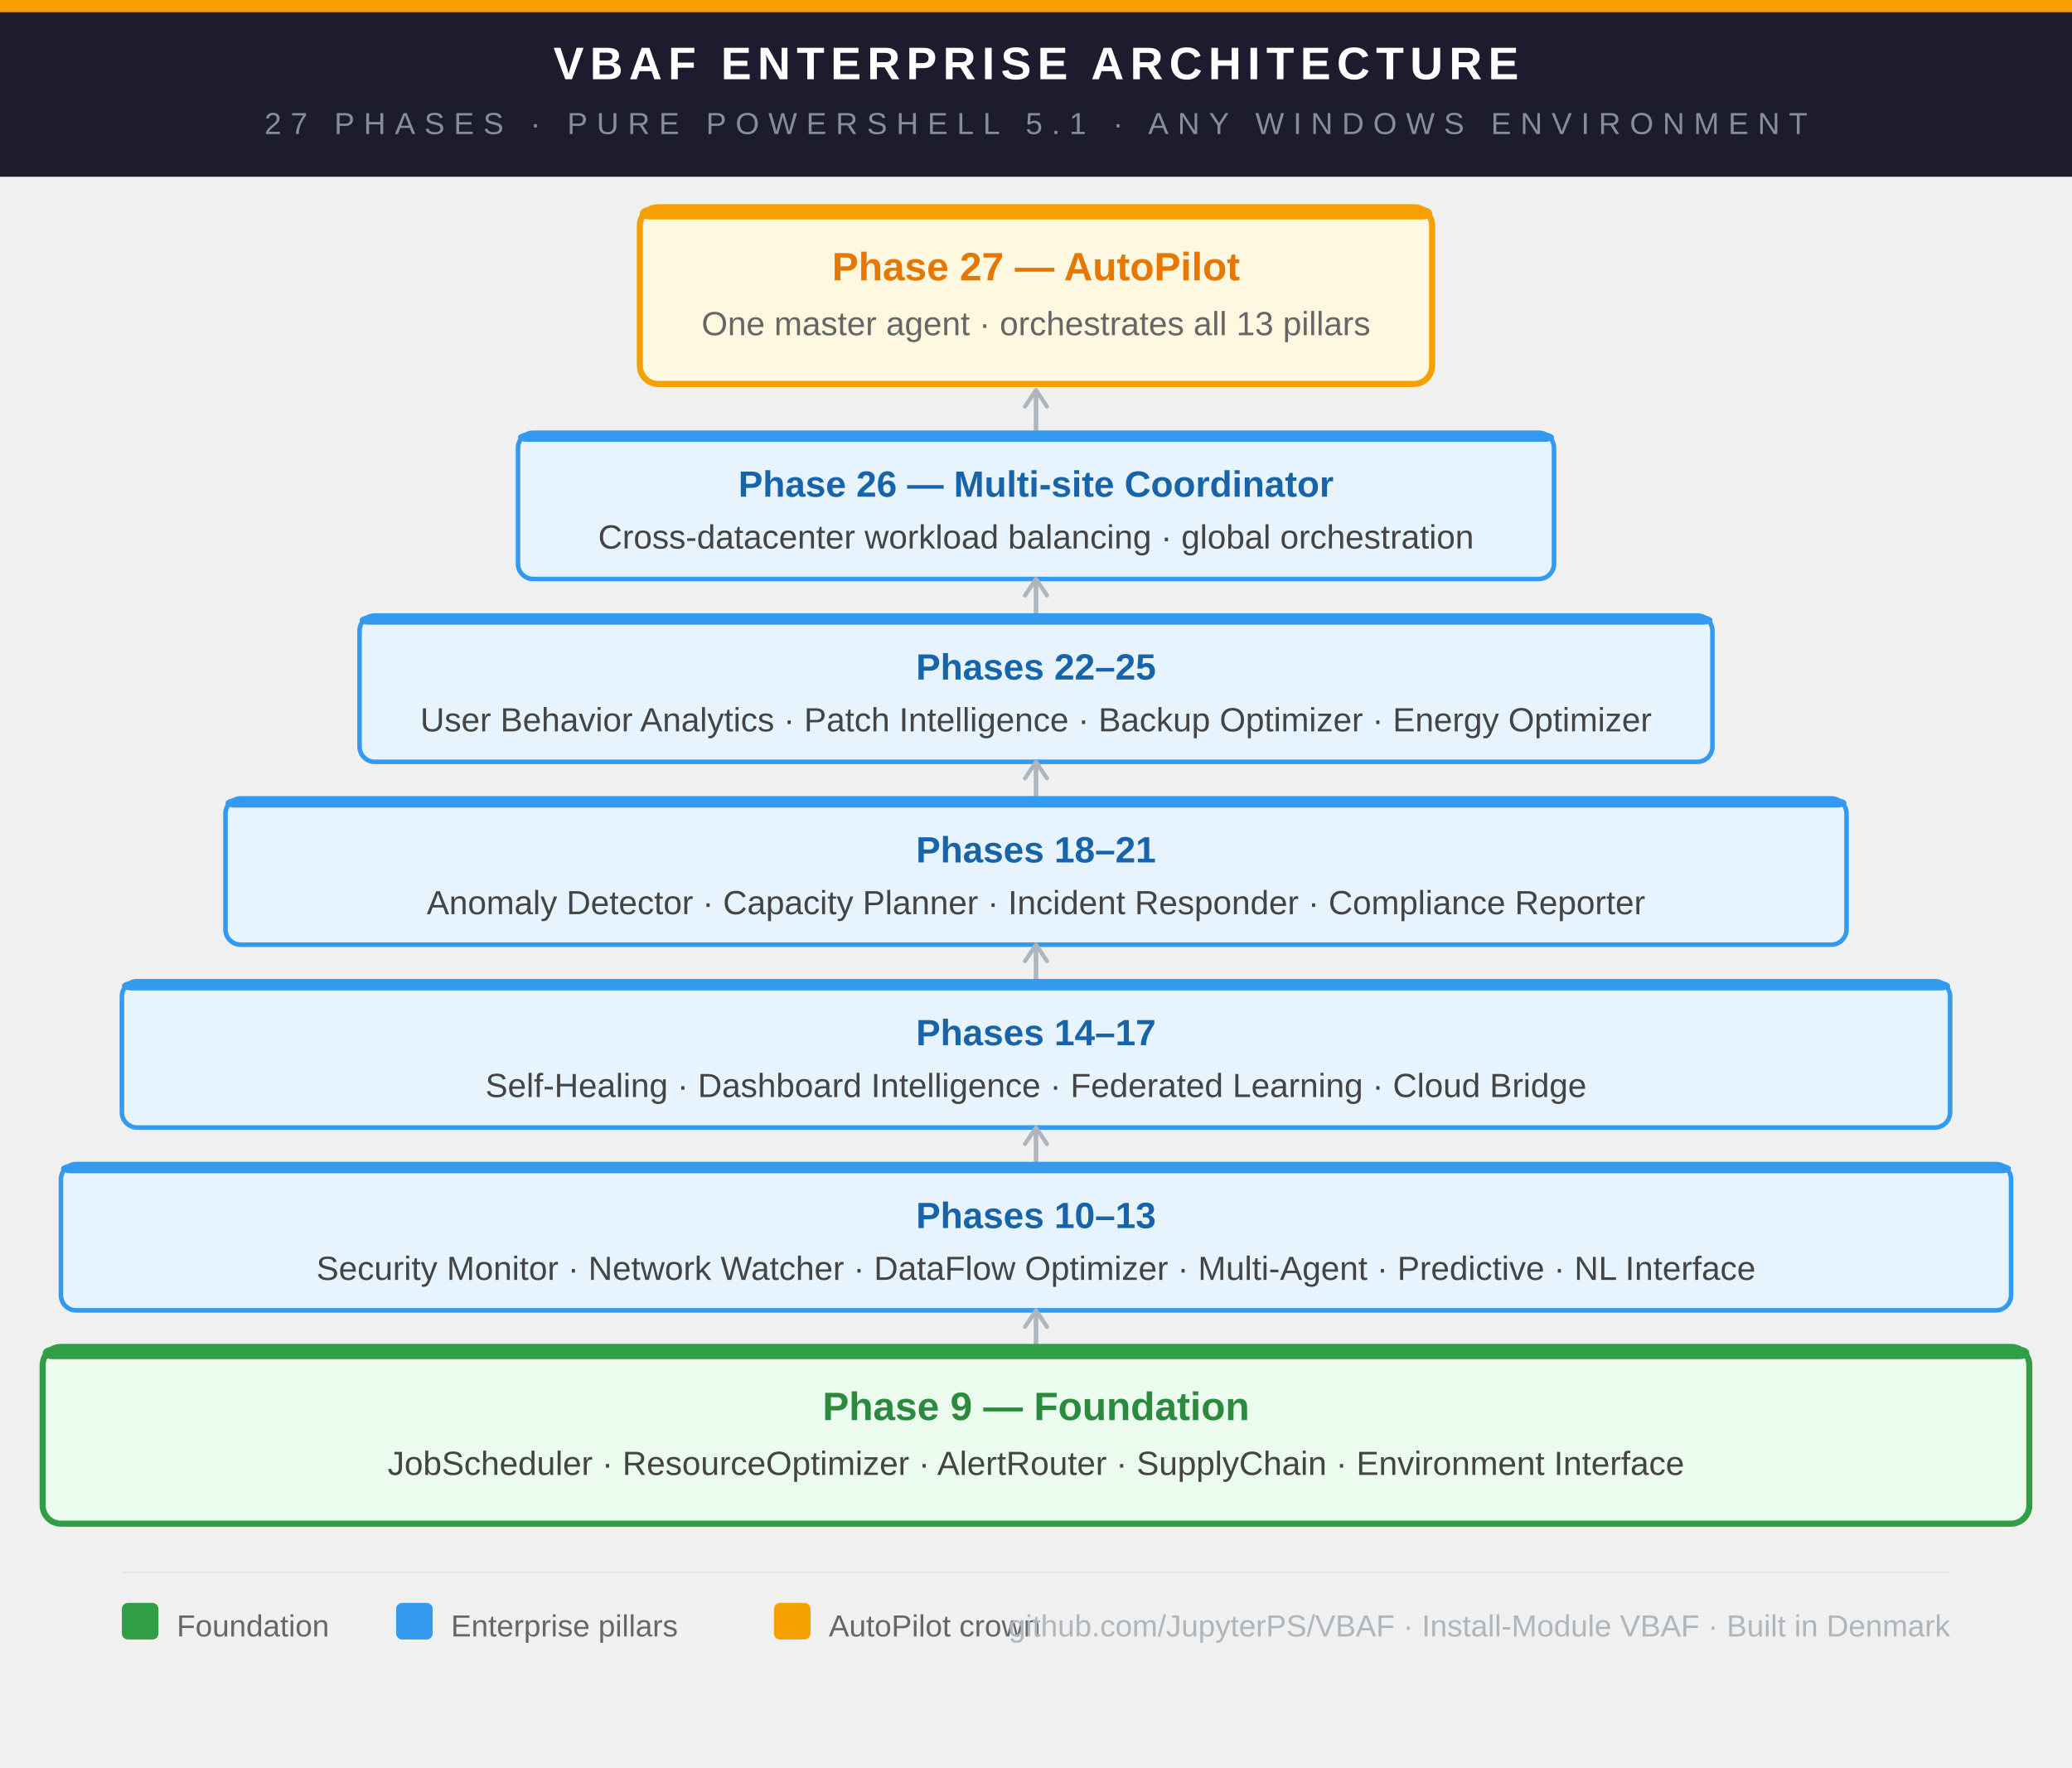
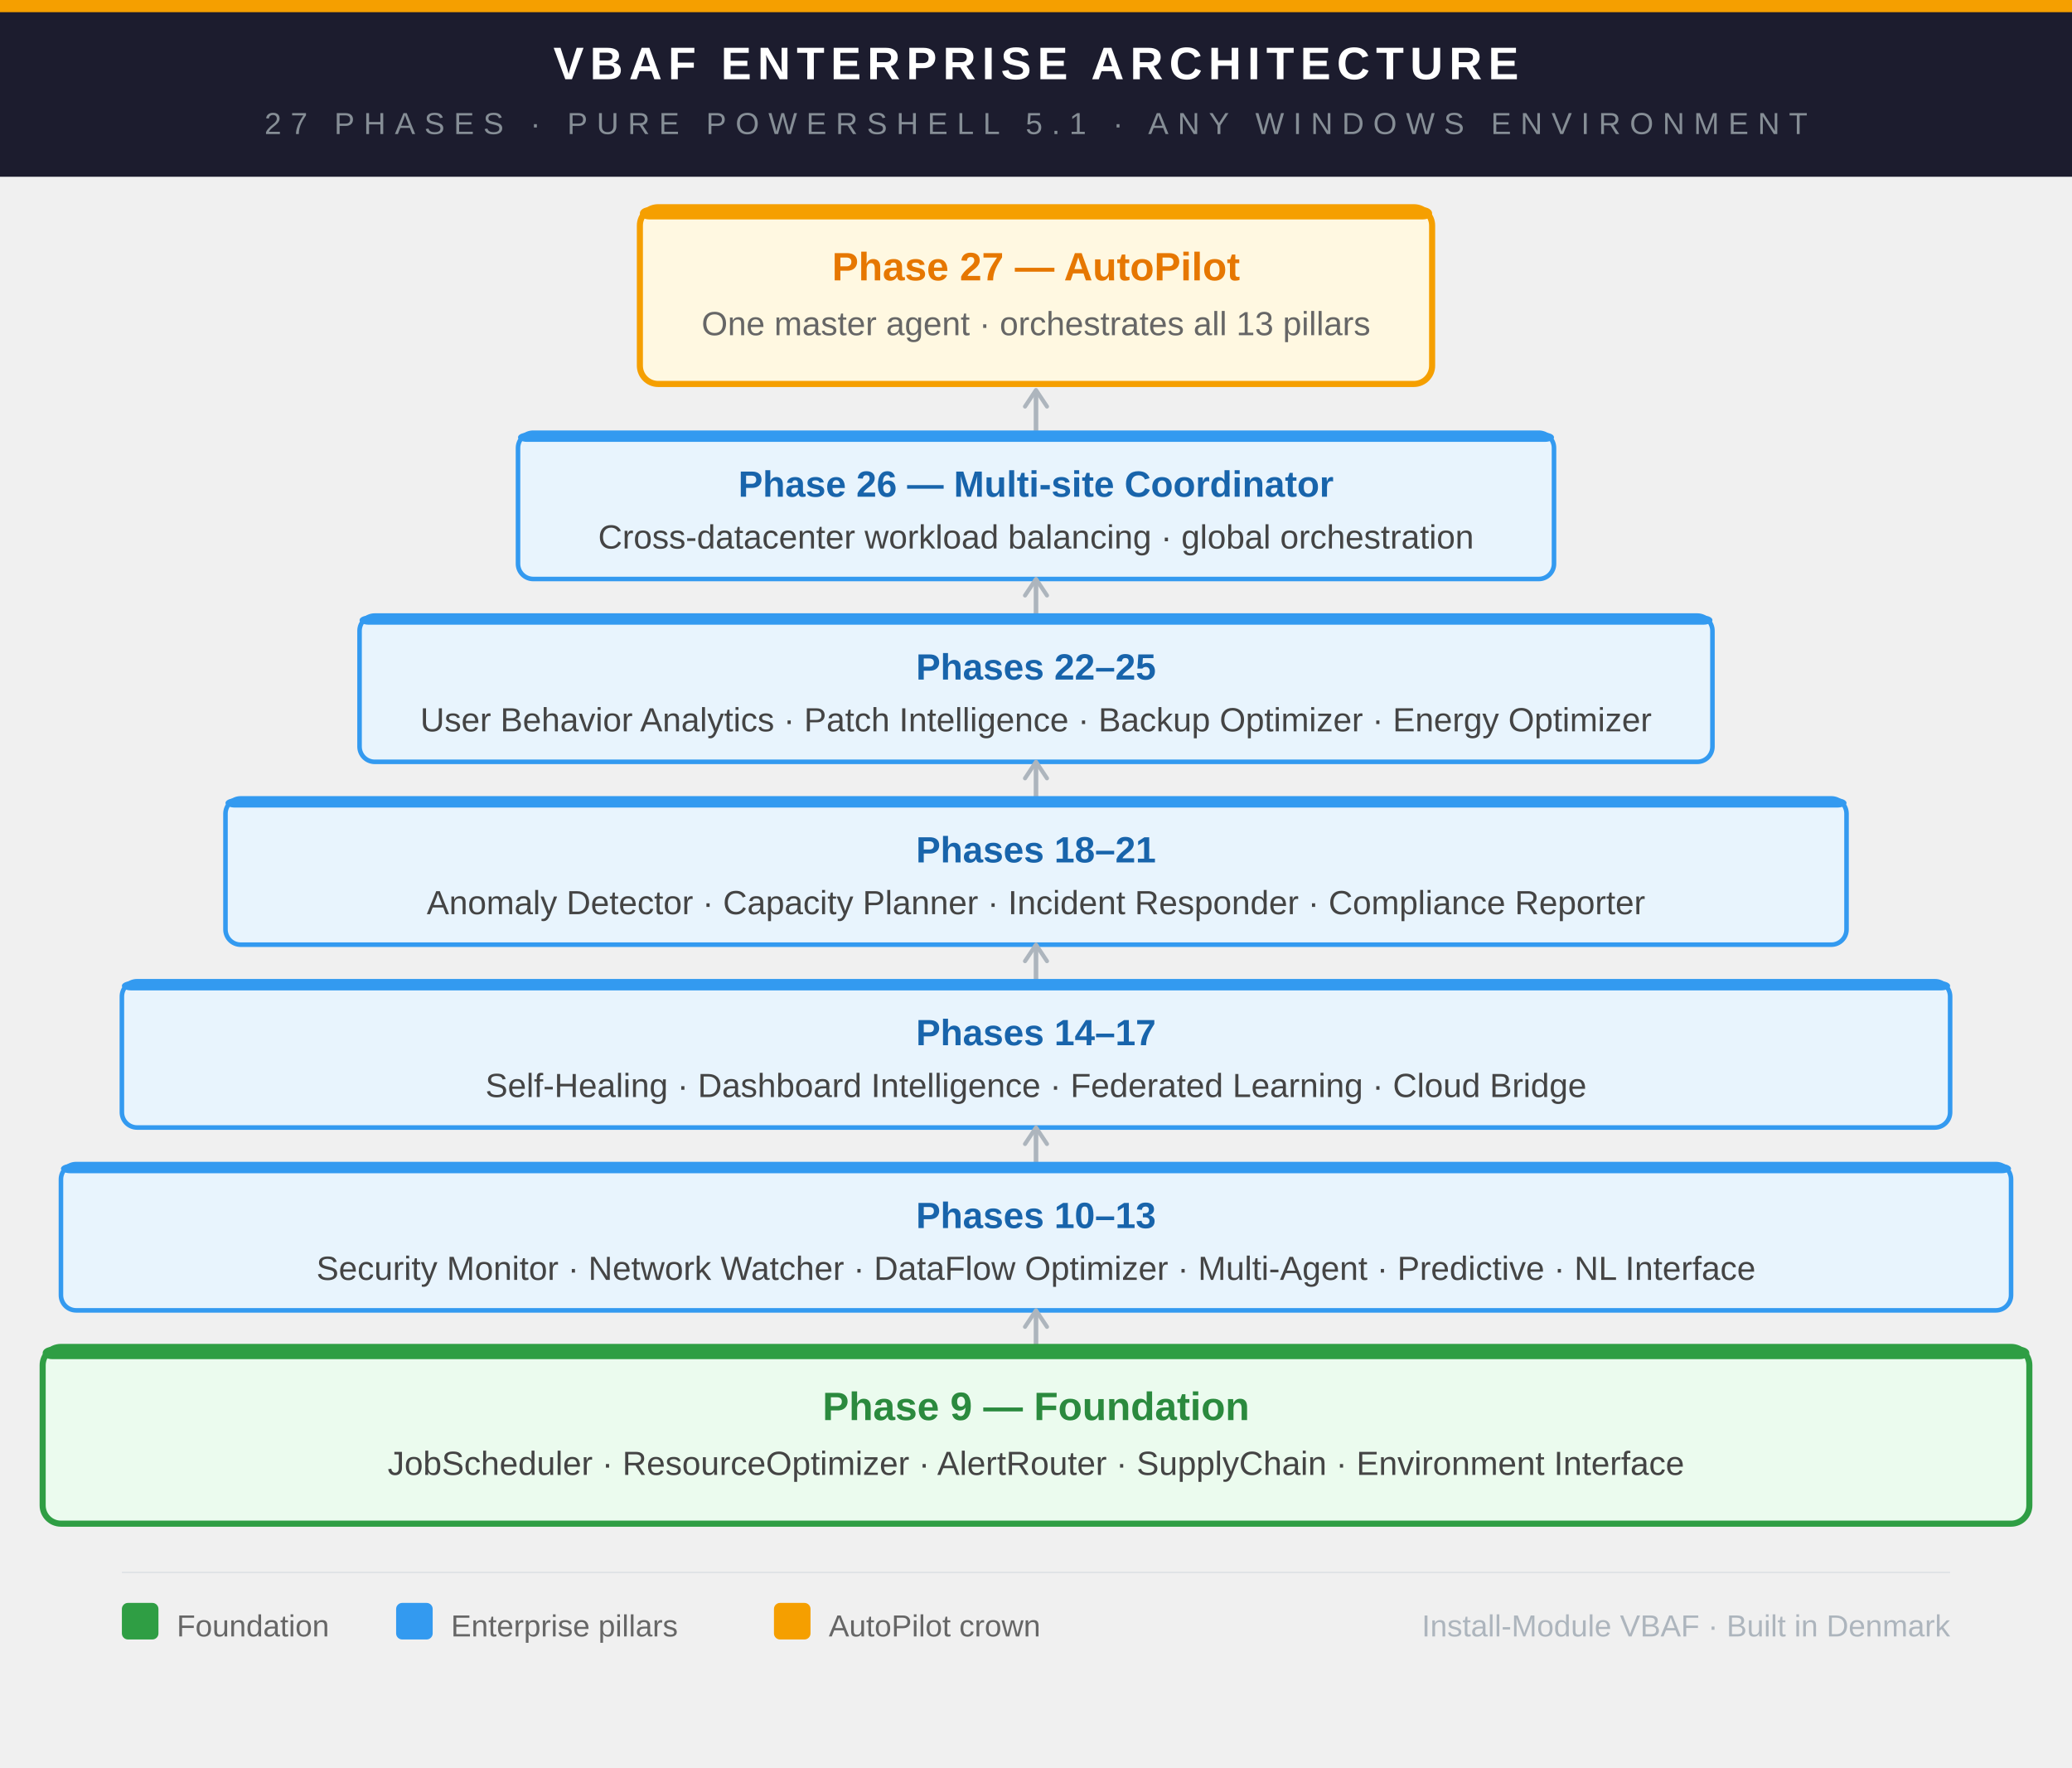
<svg xmlns="http://www.w3.org/2000/svg" width="680" height="580" viewBox="0 0 680 580" font-family="Segoe UI, Arial, sans-serif">
  <defs>
    <marker id="arrow" viewBox="0 0 10 10" refX="8" refY="5" markerWidth="6" markerHeight="6" orient="auto-start-reverse">
      <path d="M2 1L8 5L2 9" fill="none" stroke="#adb5bd" stroke-width="1.5" stroke-linecap="round" stroke-linejoin="round" />
    </marker>
  </defs>
  <rect x="0" y="0" width="680" height="58" fill="#1c1c2e" />
  <rect x="0" y="0" width="680" height="4" fill="#f59f00" />
  <text x="340" y="26" text-anchor="middle" font-size="15" font-weight="700" fill="#ffffff" letter-spacing="2">VBAF ENTERPRISE ARCHITECTURE</text>
  <text x="340" y="44" text-anchor="middle" font-size="10" fill="#868e96" letter-spacing="3">27 PHASES · PURE POWERSHELL 5.1 · ANY WINDOWS ENVIRONMENT</text>
  <rect x="210" y="68" width="260" height="58" rx="6" fill="#fff8e1" stroke="#f59f00" stroke-width="2" />
  <rect x="210" y="68" width="260" height="4" rx="3" fill="#f59f00" />
  <text x="340" y="92" text-anchor="middle" font-size="13" font-weight="700" fill="#e67700">Phase 27 — AutoPilot</text>
  <text x="340" y="110" text-anchor="middle" font-size="11" fill="#666">One master agent · orchestrates all 13 pillars</text>
  <line x1="340" y1="142" x2="340" y2="128" stroke="#adb5bd" stroke-width="1.5" marker-end="url(#arrow)" />
  <rect x="170" y="142" width="340" height="48" rx="5" fill="#e8f4fd" stroke="#339af0" stroke-width="1.5" />
  <rect x="170" y="142" width="340" height="3" rx="3" fill="#339af0" />
  <text x="340" y="163" text-anchor="middle" font-size="12" font-weight="700" fill="#1864ab">Phase 26 — Multi-site Coordinator</text>
  <text x="340" y="180" text-anchor="middle" font-size="11" fill="#444">Cross-datacenter workload balancing · global orchestration</text>
  <line x1="340" y1="202" x2="340" y2="190" stroke="#adb5bd" stroke-width="1.5" marker-end="url(#arrow)" />
  <rect x="118" y="202" width="444" height="48" rx="5" fill="#e8f4fd" stroke="#339af0" stroke-width="1.5" />
  <rect x="118" y="202" width="444" height="3" rx="3" fill="#339af0" />
  <text x="340" y="223" text-anchor="middle" font-size="12" font-weight="700" fill="#1864ab">Phases 22–25</text>
  <text x="340" y="240" text-anchor="middle" font-size="11" fill="#444">User Behavior Analytics · Patch Intelligence · Backup Optimizer · Energy Optimizer</text>
  <line x1="340" y1="262" x2="340" y2="250" stroke="#adb5bd" stroke-width="1.5" marker-end="url(#arrow)" />
  <rect x="74" y="262" width="532" height="48" rx="5" fill="#e8f4fd" stroke="#339af0" stroke-width="1.5" />
  <rect x="74" y="262" width="532" height="3" rx="3" fill="#339af0" />
  <text x="340" y="283" text-anchor="middle" font-size="12" font-weight="700" fill="#1864ab">Phases 18–21</text>
  <text x="340" y="300" text-anchor="middle" font-size="11" fill="#444">Anomaly Detector · Capacity Planner · Incident Responder · Compliance Reporter</text>
  <line x1="340" y1="322" x2="340" y2="310" stroke="#adb5bd" stroke-width="1.5" marker-end="url(#arrow)" />
  <rect x="40" y="322" width="600" height="48" rx="5" fill="#e8f4fd" stroke="#339af0" stroke-width="1.5" />
  <rect x="40" y="322" width="600" height="3" rx="3" fill="#339af0" />
  <text x="340" y="343" text-anchor="middle" font-size="12" font-weight="700" fill="#1864ab">Phases 14–17</text>
  <text x="340" y="360" text-anchor="middle" font-size="11" fill="#444">Self-Healing · Dashboard Intelligence · Federated Learning · Cloud Bridge</text>
  <line x1="340" y1="382" x2="340" y2="370" stroke="#adb5bd" stroke-width="1.5" marker-end="url(#arrow)" />
  <rect x="20" y="382" width="640" height="48" rx="5" fill="#e8f4fd" stroke="#339af0" stroke-width="1.5" />
  <rect x="20" y="382" width="640" height="3" rx="3" fill="#339af0" />
  <text x="340" y="403" text-anchor="middle" font-size="12" font-weight="700" fill="#1864ab">Phases 10–13</text>
  <text x="340" y="420" text-anchor="middle" font-size="11" fill="#444">Security Monitor · Network Watcher · DataFlow Optimizer · Multi-Agent · Predictive · NL Interface</text>
  <line x1="340" y1="442" x2="340" y2="430" stroke="#adb5bd" stroke-width="1.5" marker-end="url(#arrow)" />
  <rect x="14" y="442" width="652" height="58" rx="6" fill="#ebfbee" stroke="#2f9e44" stroke-width="2" />
  <rect x="14" y="442" width="652" height="4" rx="3" fill="#2f9e44" />
  <text x="340" y="466" text-anchor="middle" font-size="13" font-weight="700" fill="#2b8a3e">Phase 9 — Foundation</text>
  <text x="340" y="484" text-anchor="middle" font-size="11" fill="#444">JobScheduler · ResourceOptimizer · AlertRouter · SupplyChain · Environment Interface</text>
  <line x1="40" y1="516" x2="640" y2="516" stroke="#dee2e6" stroke-width="0.5" />
  <rect x="40" y="526" width="12" height="12" rx="2" fill="#2f9e44" />
  <text x="58" y="537" font-size="10" fill="#666">Foundation</text>
  <rect x="130" y="526" width="12" height="12" rx="2" fill="#339af0" />
  <text x="148" y="537" font-size="10" fill="#666">Enterprise pillars</text>
  <rect x="254" y="526" width="12" height="12" rx="2" fill="#f59f00" />
  <text x="272" y="537" font-size="10" fill="#666">AutoPilot crown</text>
-   <text x="640" y="537" text-anchor="end" font-size="10" fill="#adb5bd">github.com/JupyterPS/VBAF · Install-Module VBAF · Built in Denmark</text>
+   <text x="640" y="537" text-anchor="end" font-size="10" fill="#adb5bd"> Install-Module VBAF · Built in Denmark</text>
</svg>
